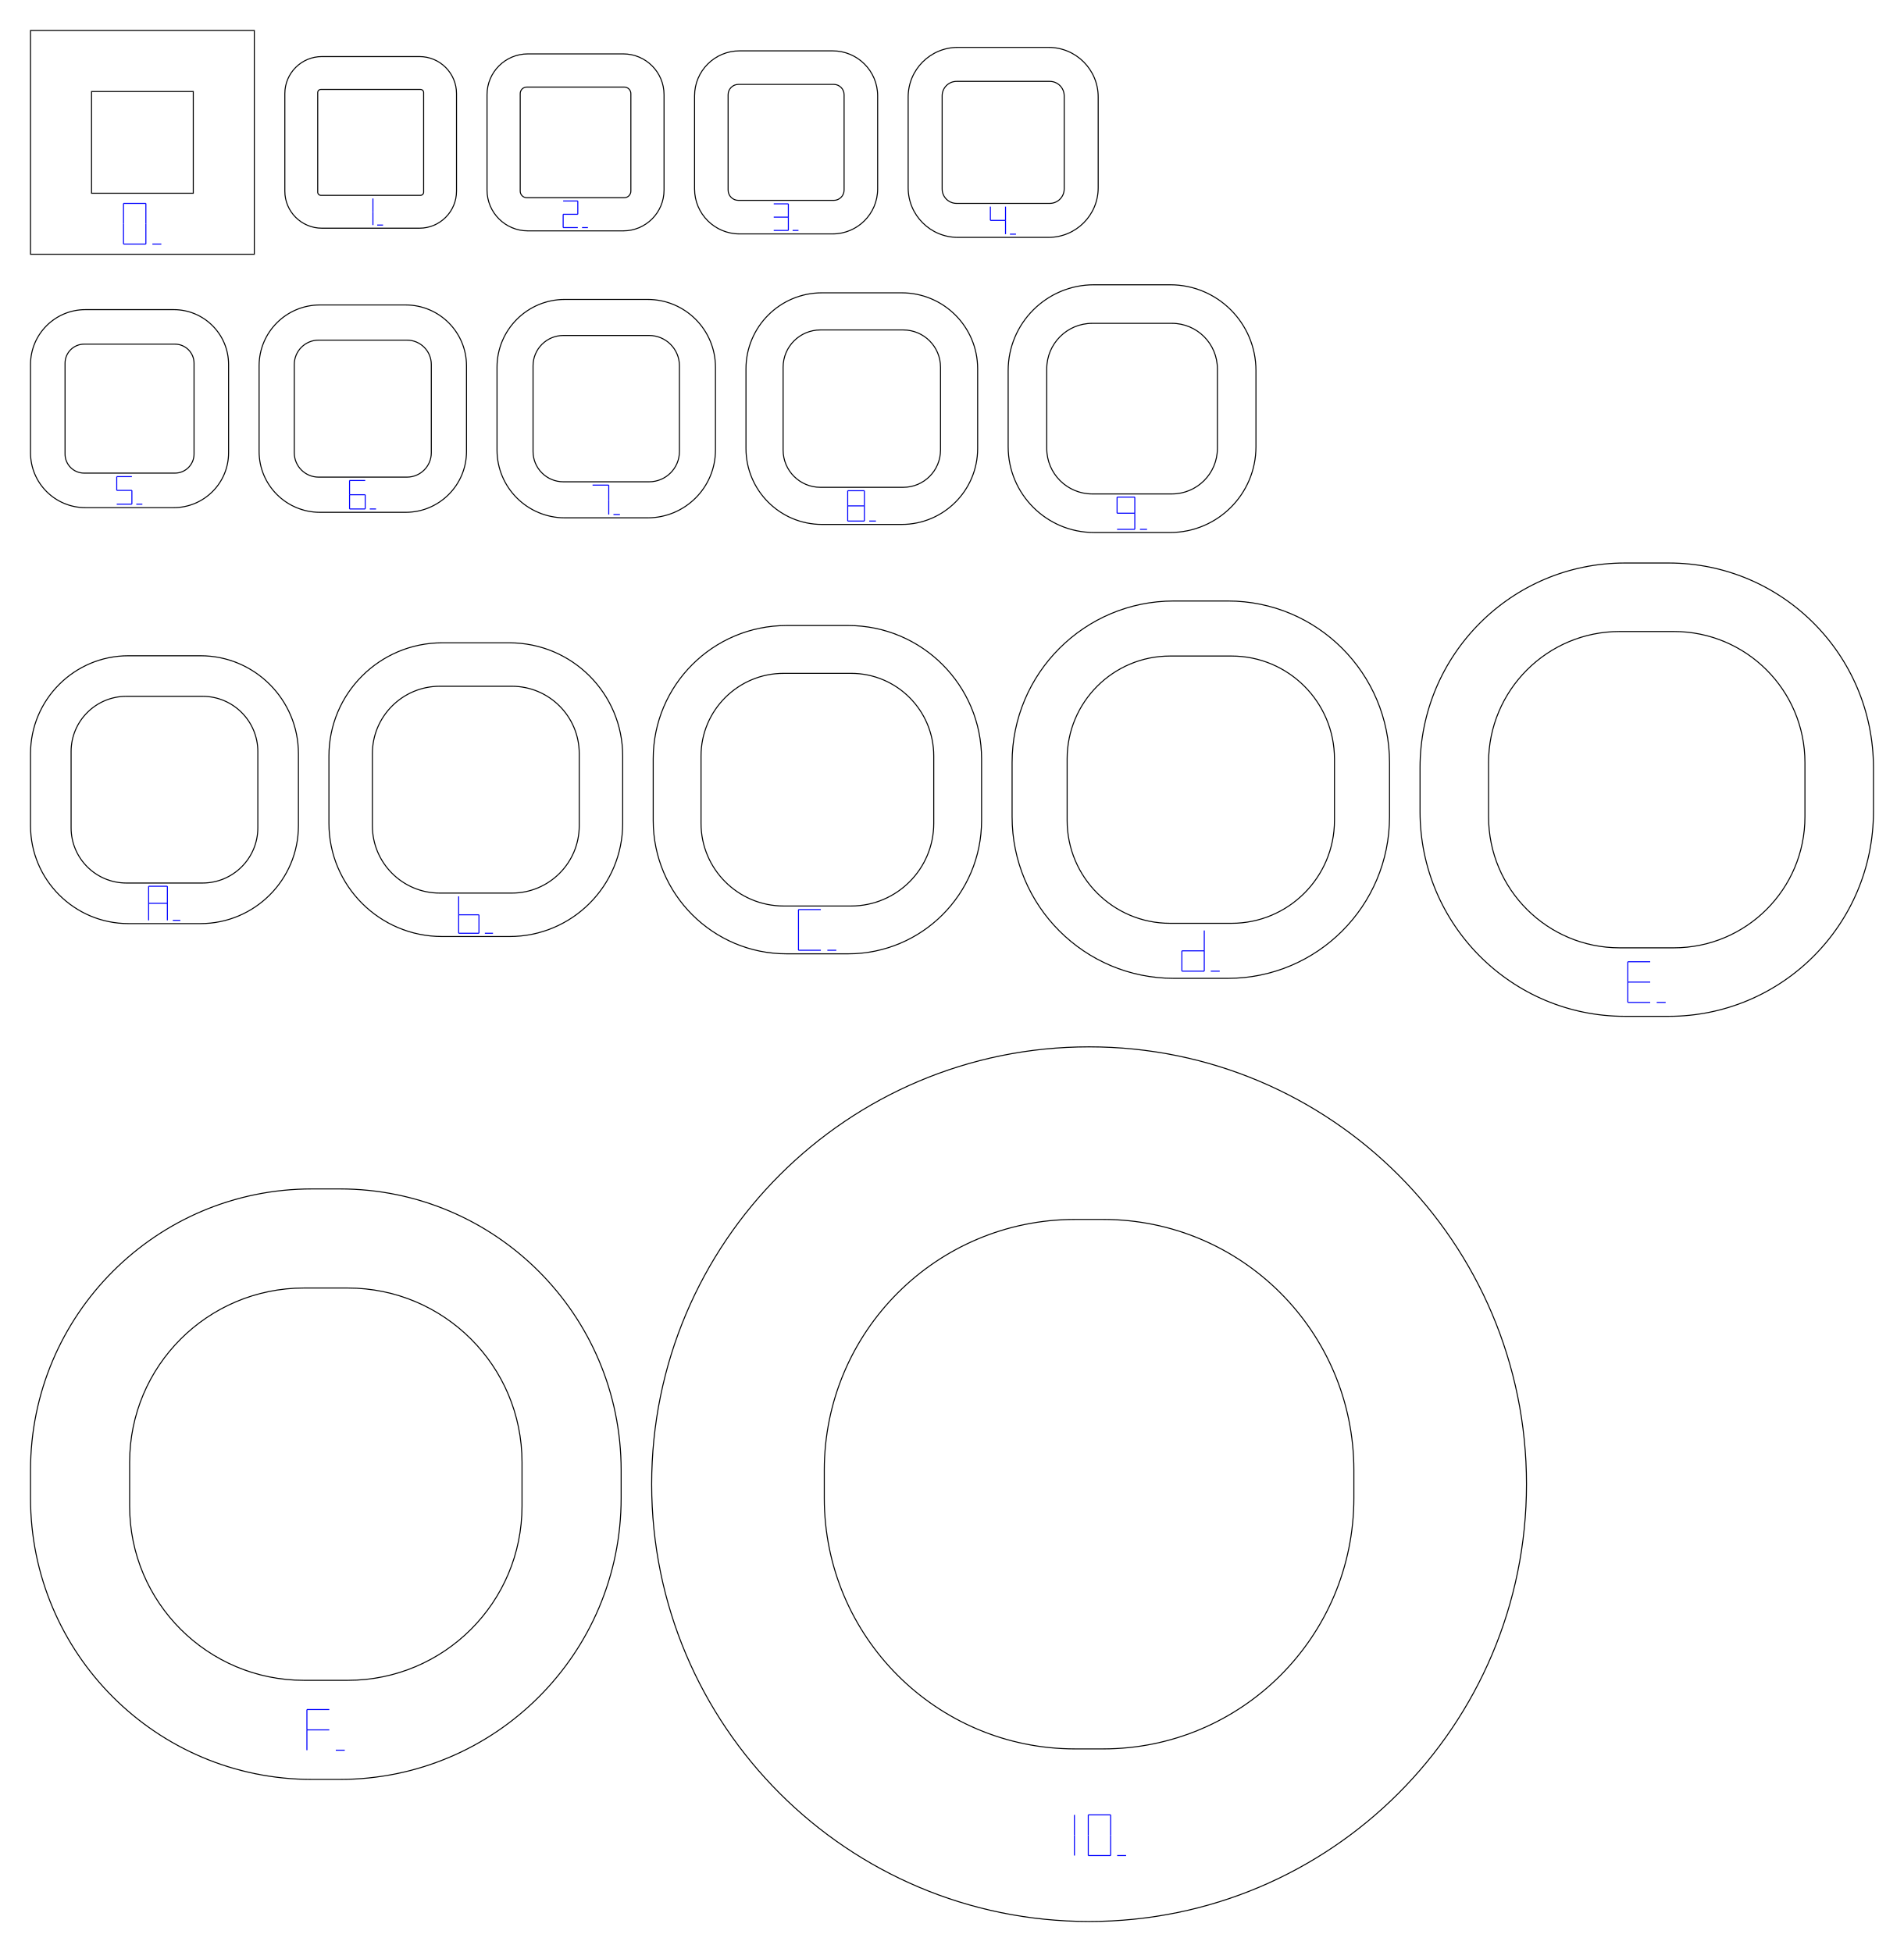
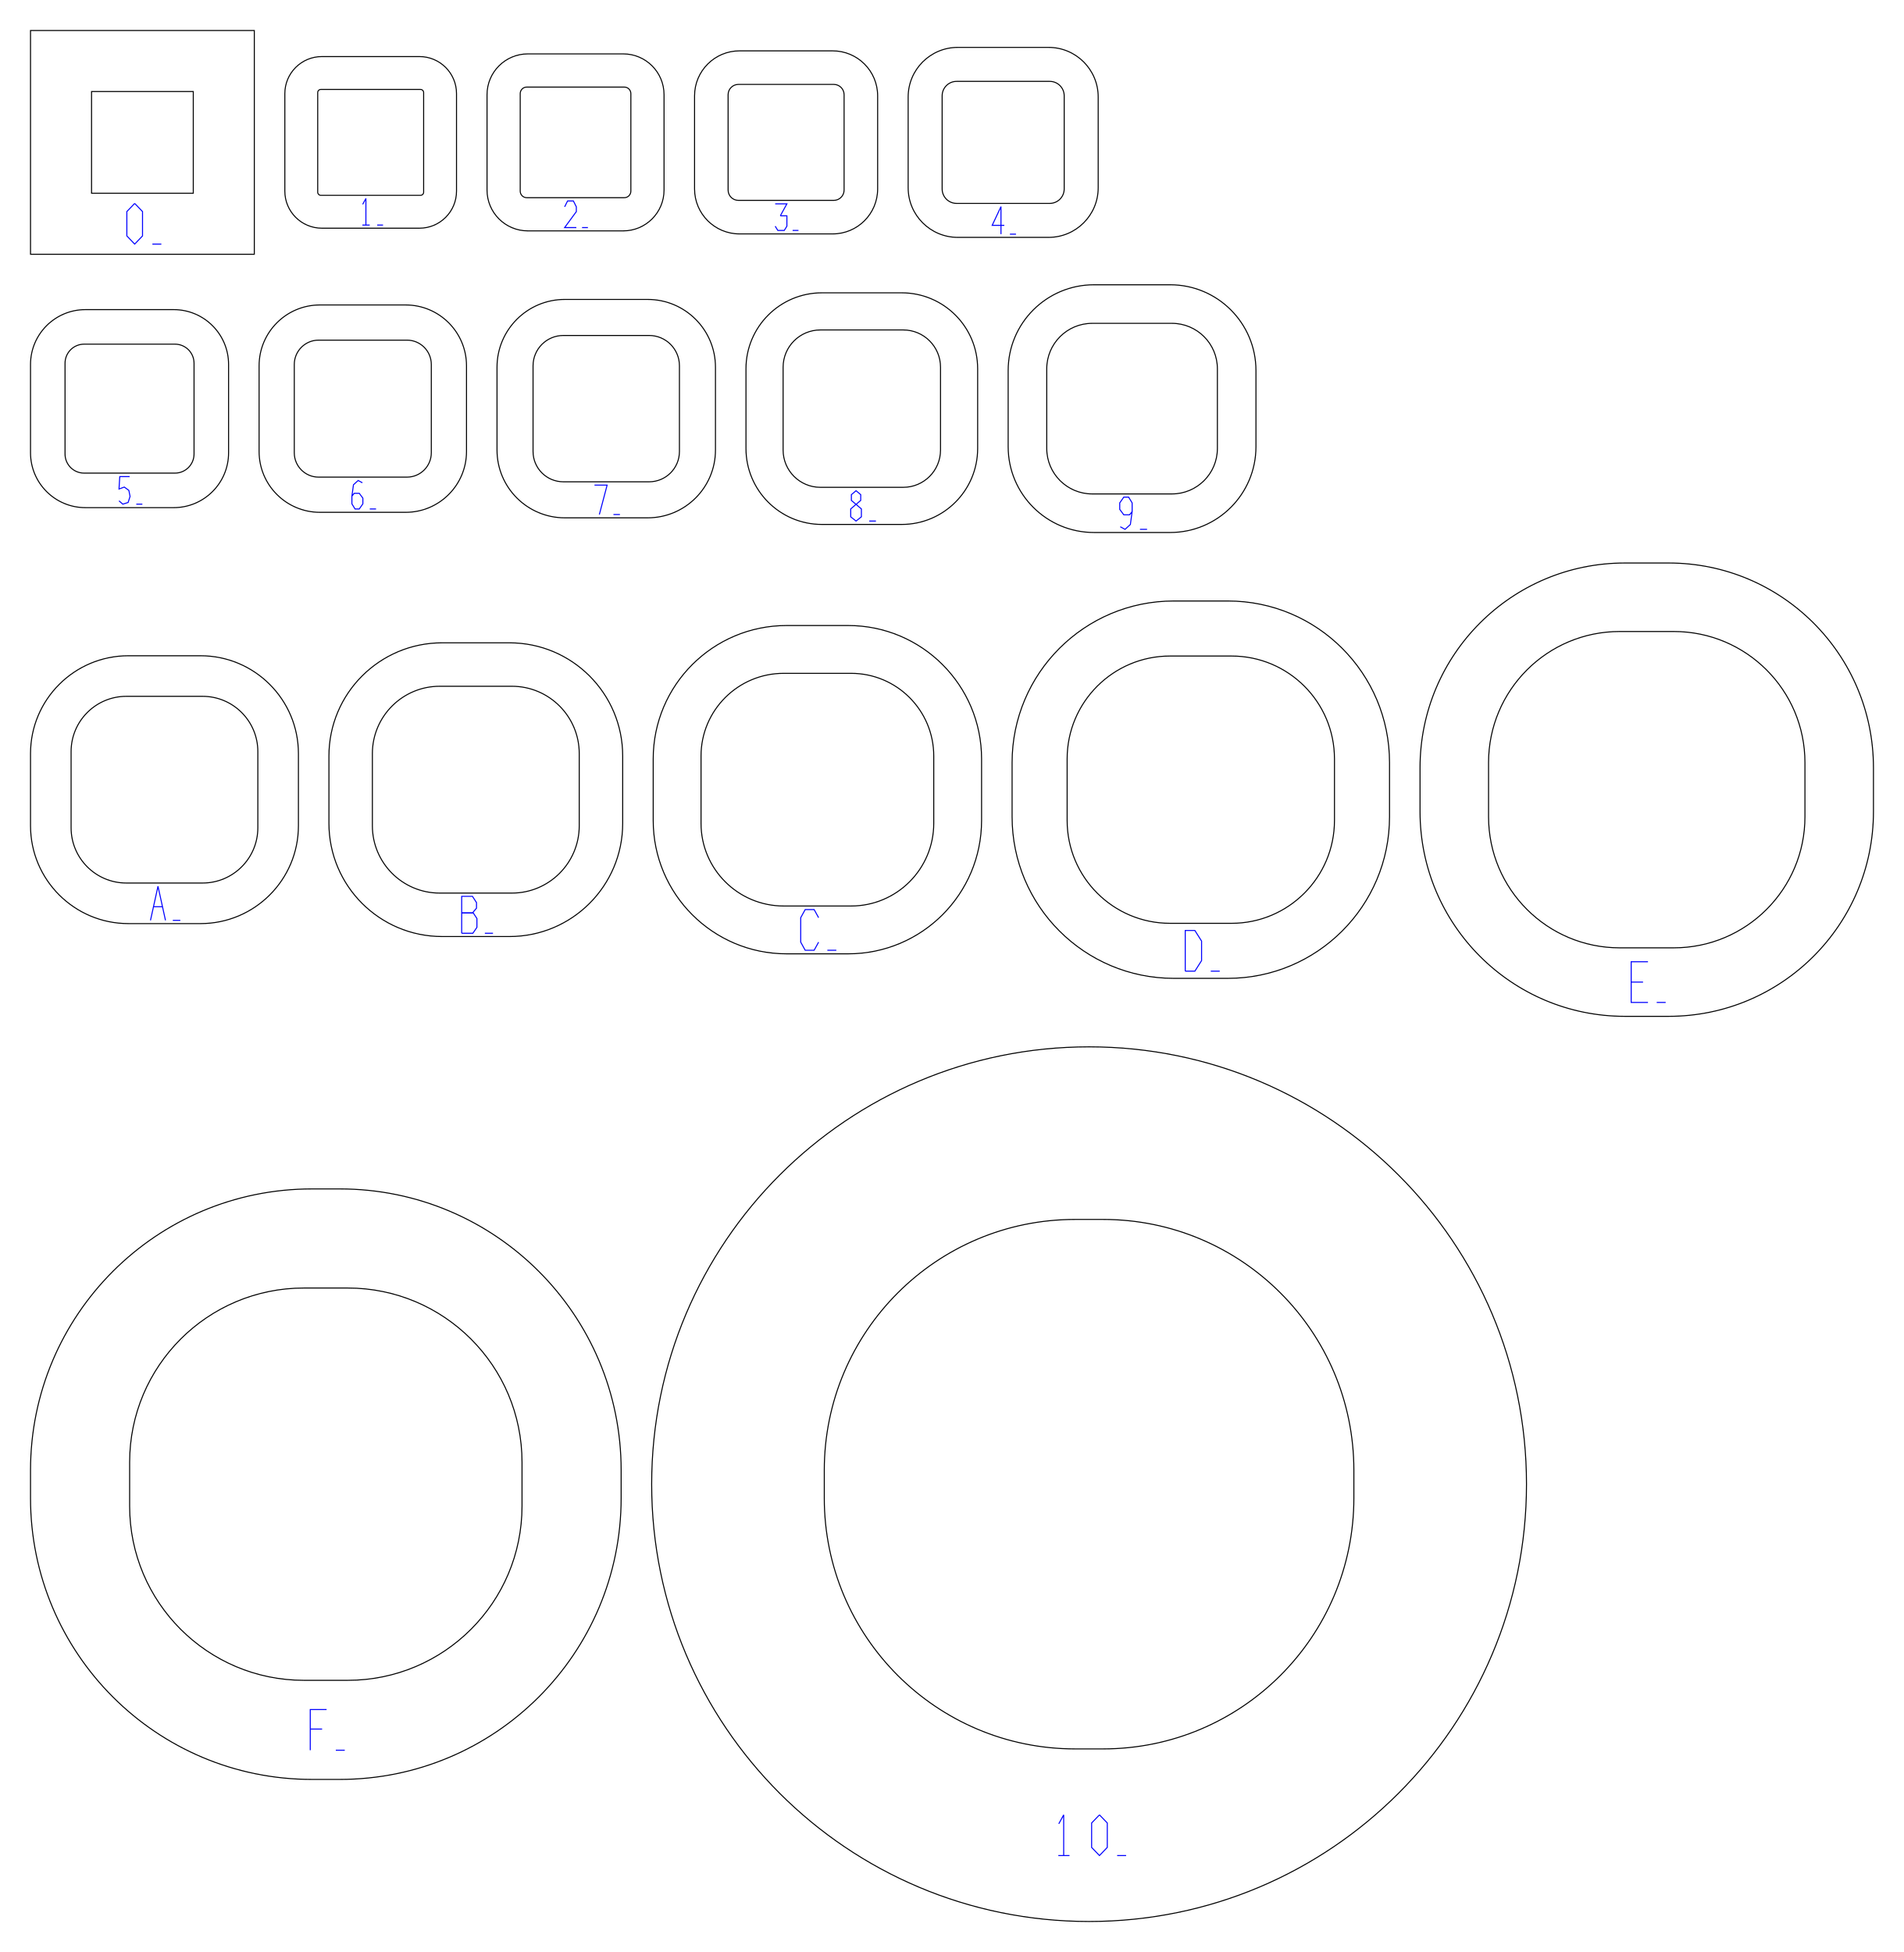
<svg xmlns="http://www.w3.org/2000/svg" width="187.168mm" height="191.931mm" viewBox="0 0 187.168 191.931">
  <g id="ring-numbers" fill="none" stroke="#0000ff" stroke-width="0.1">
-     <path d="M 12.14,20 L 14.34,20" />
-     <path d="M 14.34,20 L 14.34,22" />
-     <path d="M 14.34,22 L 14.34,24" />
-     <path d="M 12.14,24 L 14.34,24" />
-     <path d="M 12.14,22 L 12.14,24" />
-     <path d="M 12.14,20 L 12.14,22" />
+     <path d="M 13.24,20 L 14.01,20.8 L 14.01,23.2 L 13.24,24 L 12.47,23.2 L 12.47,20.8 L 13.24,20" />
    <path d="M 14.98,24 L 15.86,24" />
-     <path d="M 36.661,19.515 L 36.661,20.822" />
-     <path d="M 36.661,20.822 L 36.661,22.13" />
+     <path d="M 35.654,20.09 L 35.97,19.515 L 35.97,22.13" />
+     <path d="M 35.625,22.13 L 36.344,22.13" />
    <path d="M 37.079,22.13 L 37.654,22.13" />
-     <path d="M 55.361,19.762 L 56.8,19.762" />
-     <path d="M 56.8,19.762 L 56.8,21.07" />
-     <path d="M 55.361,21.07 L 56.8,21.07" />
-     <path d="M 55.361,21.07 L 55.361,22.377" />
-     <path d="M 55.361,22.377 L 56.8,22.377" />
+     <path d="M 55.505,20.337 L 55.793,19.762 L 56.368,19.762 L 56.656,20.337 L 56.656,20.808 L 55.505,22.377 L 56.656,22.377" />
    <path d="M 57.218,22.377 L 57.793,22.377" />
-     <path d="M 76.061,20.042 L 77.499,20.042" />
-     <path d="M 77.499,20.042 L 77.499,21.35" />
-     <path d="M 76.061,21.35 L 77.499,21.35" />
-     <path d="M 77.499,21.35 L 77.499,22.657" />
-     <path d="M 76.061,22.657 L 77.499,22.657" />
+     <path d="M 76.204,20.042 L 77.355,20.042 L 76.708,21.219" />
+     <path d="M 76.708,21.219 L 77.355,21.219 L 77.355,22.239 L 77.096,22.657 L 76.463,22.657 L 76.204,22.239" />
    <path d="M 77.918,22.657 L 78.493,22.657" />
-     <path d="M 97.357,20.316 L 97.357,21.67" />
-     <path d="M 97.357,21.67 L 98.847,21.67" />
-     <path d="M 98.847,20.316 L 98.847,21.67" />
-     <path d="M 98.847,21.67 L 98.847,23.023" />
+     <path d="M 98.4,23.023 L 98.4,20.316 L 97.536,22.157 L 98.727,22.157" />
    <path d="M 99.28,23.023 L 99.875,23.023" />
-     <path d="M 11.476,46.863 L 12.965,46.863" />
-     <path d="M 11.476,46.863 L 11.476,48.217" />
-     <path d="M 11.476,48.217 L 12.965,48.217" />
-     <path d="M 12.965,48.217 L 12.965,49.571" />
-     <path d="M 11.476,49.571 L 12.965,49.571" />
+     <path d="M 12.742,46.863 L 11.774,46.863 L 11.699,48.082 L 12.22,47.892 L 12.667,48.217 L 12.786,48.813 L 12.593,49.408 L 12.072,49.571 L 11.699,49.246" />
    <path d="M 13.398,49.571 L 13.994,49.571" />
-     <path d="M 34.362,47.244 L 35.902,47.244" />
-     <path d="M 34.362,47.244 L 34.362,48.644" />
-     <path d="M 34.362,48.644 L 35.902,48.644" />
-     <path d="M 34.362,48.644 L 34.362,50.044" />
-     <path d="M 35.902,48.644 L 35.902,50.044" />
-     <path d="M 34.362,50.044 L 35.902,50.044" />
+     <path d="M 35.625,47.468 L 35.209,47.244 L 34.747,47.664 L 34.593,48.784 L 34.593,49.54 L 34.901,50.044 L 35.317,50.044 L 35.671,49.54 L 35.671,48.98 L 35.317,48.504 L 34.824,48.504 L 34.593,48.784" />
    <path d="M 36.35,50.044 L 36.966,50.044" />
-     <path d="M 58.251,47.699 L 59.842,47.699" />
-     <path d="M 59.842,47.699 L 59.842,49.145" />
-     <path d="M 59.842,49.145 L 59.842,50.591" />
+     <path d="M 58.442,47.699 L 59.683,47.699 L 58.919,50.591" />
    <path d="M 60.305,50.591 L 60.941,50.591" />
-     <path d="M 83.332,48.249 L 84.974,48.249" />
-     <path d="M 84.974,48.249 L 84.974,49.741" />
-     <path d="M 84.974,49.741 L 84.974,51.234" />
-     <path d="M 83.332,51.234 L 84.974,51.234" />
-     <path d="M 83.332,49.741 L 83.332,51.234" />
-     <path d="M 83.332,48.249 L 83.332,49.741" />
-     <path d="M 83.332,49.741 L 84.974,49.741" />
+     <path d="M 84.153,49.592 L 83.694,49.204 L 83.694,48.637 L 84.153,48.249 L 84.613,48.637 L 84.613,49.204 L 84.153,49.592 L 83.628,50.04 L 83.628,50.816 L 84.153,51.234 L 84.678,50.816 L 84.678,50.04 L 84.153,49.592" />
    <path d="M 85.451,51.234 L 86.108,51.234" />
-     <path d="M 109.813,48.878 L 111.556,48.878" />
-     <path d="M 111.556,48.878 L 111.556,50.462" />
-     <path d="M 111.556,50.462 L 111.556,52.047" />
-     <path d="M 109.813,48.878 L 109.813,50.462" />
-     <path d="M 109.813,50.462 L 111.556,50.462" />
-     <path d="M 109.813,52.047 L 111.556,52.047" />
+     <path d="M 110.127,51.793 L 110.597,52.047 L 111.12,51.572 L 111.294,50.304 L 111.294,49.448 L 110.946,48.878 L 110.475,48.878 L 110.074,49.448 L 110.074,50.082 L 110.475,50.621 L 111.033,50.621 L 111.294,50.304" />
    <path d="M 112.063,52.047 L 112.76,52.047" />
-     <path d="M 14.608,87.141 L 16.453,87.141" />
-     <path d="M 16.453,87.141 L 16.453,88.819" />
-     <path d="M 16.453,88.819 L 16.453,90.495" />
-     <path d="M 14.608,88.819 L 14.608,90.495" />
-     <path d="M 14.608,87.141 L 14.608,88.819" />
-     <path d="M 14.608,88.819 L 16.453,88.819" />
+     <path d="M 14.793,90.495 L 15.531,87.141 L 16.268,90.495" />
+     <path d="M 15.088,89.154 L 15.973,89.154" />
    <path d="M 16.989,90.495 L 17.727,90.495" />
-     <path d="M 45.086,88.133 L 45.086,89.948" />
-     <path d="M 45.086,89.948 L 47.083,89.948" />
-     <path d="M 45.086,89.948 L 45.086,91.763" />
-     <path d="M 47.083,89.948 L 47.083,91.763" />
-     <path d="M 45.086,91.763 L 47.083,91.763" />
+     <path d="M 45.386,91.763 L 45.386,88.133 L 46.444,88.133 L 46.843,88.75 L 46.843,89.295 L 46.444,89.767 L 45.386,89.767" />
+     <path d="M 45.386,89.767 L 46.524,89.767 L 46.883,90.311 L 46.883,91.183 L 46.484,91.763 L 45.386,91.763" />
    <path d="M 47.664,91.763 L 48.463,91.763" />
-     <path d="M 78.493,89.434 L 80.693,89.434" />
-     <path d="M 78.493,89.434 L 78.493,91.434" />
-     <path d="M 78.493,91.434 L 78.493,93.434" />
-     <path d="M 78.493,93.434 L 80.693,93.434" />
+     <path d="M 80.473,90.234 L 80.033,89.434 L 79.153,89.434 L 78.713,90.234 L 78.713,92.634 L 79.153,93.434 L 80.033,93.434 L 80.473,92.634" />
    <path d="M 81.333,93.434 L 82.213,93.434" />
-     <path d="M 118.384,91.49 L 118.384,93.49" />
-     <path d="M 116.184,93.49 L 118.384,93.49" />
-     <path d="M 118.384,93.49 L 118.384,95.49" />
-     <path d="M 116.184,95.49 L 118.384,95.49" />
-     <path d="M 116.184,93.49 L 116.184,95.49" />
+     <path d="M 116.514,95.49 L 116.514,91.49 L 117.46,91.49 L 118.12,92.531 L 118.12,94.451 L 117.46,95.49 L 116.514,95.49" />
    <path d="M 119.024,95.49 L 119.904,95.49" />
-     <path d="M 160.022,94.564 L 162.222,94.564" />
-     <path d="M 160.022,94.564 L 160.022,96.564" />
-     <path d="M 160.022,96.564 L 162.222,96.564" />
-     <path d="M 160.022,96.564 L 160.022,98.564" />
-     <path d="M 160.022,98.564 L 162.222,98.564" />
+     <path d="M 162.002,94.564 L 160.352,94.564 L 160.352,98.564 L 162.002,98.564" />
+     <path d="M 160.352,96.564 L 161.518,96.564" />
    <path d="M 162.862,98.564 L 163.742,98.564" />
-     <path d="M 30.171,168.09 L 32.37,168.09" />
-     <path d="M 30.171,168.09 L 30.171,170.09" />
-     <path d="M 30.171,170.09 L 32.37,170.09" />
-     <path d="M 30.171,170.09 L 30.171,172.09" />
+     <path d="M 32.106,168.09 L 30.5,168.09 L 30.5,172.09" />
+     <path d="M 30.5,170.01 L 31.666,170.01" />
    <path d="M 33.011,172.09 L 33.891,172.09" />
-     <path d="M 105.621,178.447 L 105.621,180.447" />
-     <path d="M 105.621,180.447 L 105.621,182.447" />
-     <path d="M 106.981,178.447 L 109.181,178.447" />
-     <path d="M 109.181,178.447 L 109.181,180.447" />
-     <path d="M 109.181,180.447 L 109.181,182.447" />
-     <path d="M 106.981,182.447 L 109.181,182.447" />
-     <path d="M 106.981,180.447 L 106.981,182.447" />
-     <path d="M 106.981,178.447 L 106.981,180.447" />
+     <path d="M 104.081,179.327 L 104.565,178.447 L 104.565,182.447" />
+     <path d="M 104.037,182.447 L 105.137,182.447" />
+     <path d="M 108.081,178.447 L 108.851,179.247 L 108.851,181.647 L 108.081,182.447 L 107.311,181.647 L 107.311,179.247 L 108.081,178.447" />
    <path d="M 109.821,182.447 L 110.701,182.447" />
  </g>
  <g fill="none" stroke="#000000" stroke-width="0.1">
    <path d="M 3,3 H 25 V 25 H 3 Z M 9,9 H 19 V 19 H 9 Z" />
    <path d="M 31.644,5.562 H 41.233 A 3.644,3.644 0 0 1 44.877,9.206 V 18.794 A 3.644,3.644 0 0 1 41.233,22.438 H 31.644 A 3.644,3.644 0 0 1 28,18.794 V 9.206 A 3.644,3.644 0 0 1 31.644,5.562 Z M 31.54,8.794 H 41.336 A 0.308,0.308 0 0 1 41.645,9.102 V 18.898 A 0.308,0.308 0 0 1 41.336,19.206 H 31.54 A 0.308,0.308 0 0 1 31.232,18.898 V 9.102 A 0.308,0.308 0 0 1 31.54,8.794 Z" />
    <path d="M 51.889,5.299 H 61.265 A 4.013,4.013 0 0 1 65.278,9.312 V 18.688 A 4.013,4.013 0 0 1 61.265,22.701 H 51.889 A 4.013,4.013 0 0 1 47.877,18.688 V 9.312 A 4.013,4.013 0 0 1 51.889,5.299 Z M 51.783,8.562 H 61.372 A 0.644,0.644 0 0 1 62.016,9.206 V 18.794 A 0.644,0.644 0 0 1 61.372,19.438 H 51.783 A 0.644,0.644 0 0 1 51.139,18.794 V 9.206 A 0.644,0.644 0 0 1 51.783,8.562 Z" />
    <path d="M 72.699,5.001 H 81.855 A 4.421,4.421 0 0 1 86.276,9.422 V 18.578 A 4.421,4.421 0 0 1 81.855,22.999 H 72.699 A 4.421,4.421 0 0 1 68.278,18.578 V 9.422 A 4.421,4.421 0 0 1 72.699,5.001 Z M 72.589,8.299 H 81.965 A 1.013,1.013 0 0 1 82.978,9.312 V 18.688 A 1.013,1.013 0 0 1 81.965,19.701 H 72.589 A 1.013,1.013 0 0 1 71.576,18.688 V 9.312 A 1.013,1.013 0 0 1 72.589,8.299 Z" />
    <path d="M 94.153,4.66 H 103.08 A 4.877,4.877 0 0 1 107.957,9.537 V 18.463 A 4.877,4.877 0 0 1 103.08,23.34 H 94.153 A 4.877,4.877 0 0 1 89.276,18.463 V 9.537 A 4.877,4.877 0 0 1 94.153,4.66 Z M 94.038,8.001 H 103.195 A 1.421,1.421 0 0 1 104.615,9.422 V 18.578 A 1.421,1.421 0 0 1 103.195,19.999 H 94.038 A 1.421,1.421 0 0 1 92.617,18.578 V 9.422 A 1.421,1.421 0 0 1 94.038,8.001 Z" />
    <path d="M 8.393,30.444 H 17.077 A 5.393,5.393 0 0 1 22.47,35.837 V 44.521 A 5.393,5.393 0 0 1 17.077,49.914 H 8.393 A 5.393,5.393 0 0 1 3,44.521 V 35.837 A 5.393,5.393 0 0 1 8.393,30.444 Z M 8.271,33.839 H 17.198 A 1.877,1.877 0 0 1 19.075,35.716 V 44.643 A 1.877,1.877 0 0 1 17.198,46.52 H 8.271 A 1.877,1.877 0 0 1 6.394,44.643 V 35.716 A 1.877,1.877 0 0 1 8.271,33.839 Z" />
    <path d="M 31.452,29.985 H 39.877 A 5.982,5.982 0 0 1 45.859,35.967 V 44.392 A 5.982,5.982 0 0 1 39.877,50.374 H 31.452 A 5.982,5.982 0 0 1 25.47,44.392 V 35.967 A 5.982,5.982 0 0 1 31.452,29.985 Z M 31.322,33.444 H 40.007 A 2.393,2.393 0 0 1 42.399,35.837 V 44.521 A 2.393,2.393 0 0 1 40.007,46.914 H 31.322 A 2.393,2.393 0 0 1 28.929,44.521 V 35.837 A 2.393,2.393 0 0 1 31.322,33.444 Z" />
    <path d="M 55.524,29.442 H 63.668 A 6.665,6.665 0 0 1 70.333,36.107 V 44.252 A 6.665,6.665 0 0 1 63.668,50.916 H 55.524 A 6.665,6.665 0 0 1 48.859,44.252 V 36.107 A 6.665,6.665 0 0 1 55.524,29.442 Z M 55.383,32.985 H 63.809 A 2.982,2.982 0 0 1 66.791,35.967 V 44.392 A 2.982,2.982 0 0 1 63.809,47.374 H 55.383 A 2.982,2.982 0 0 1 52.401,44.392 V 35.967 A 2.982,2.982 0 0 1 55.383,32.985 Z" />
    <path d="M 80.803,28.792 H 88.638 A 7.469,7.469 0 0 1 96.107,36.262 V 44.097 A 7.469,7.469 0 0 1 88.638,51.566 H 80.803 A 7.469,7.469 0 0 1 73.333,44.097 V 36.262 A 7.469,7.469 0 0 1 80.803,28.792 Z M 80.648,32.442 H 88.793 A 3.665,3.665 0 0 1 92.457,36.107 V 44.252 A 3.665,3.665 0 0 1 88.793,47.916 H 80.648 A 3.665,3.665 0 0 1 76.983,44.252 V 36.107 A 3.665,3.665 0 0 1 80.648,32.442 Z" />
    <path d="M 107.542,28 H 115.031 A 8.435,8.435 0 0 1 123.466,36.435 V 43.923 A 8.435,8.435 0 0 1 115.031,52.358 H 107.542 A 8.435,8.435 0 0 1 99.107,43.923 V 36.435 A 8.435,8.435 0 0 1 107.542,28 Z M 107.369,31.792 H 115.204 A 4.469,4.469 0 0 1 119.674,36.262 V 44.097 A 4.469,4.469 0 0 1 115.204,48.566 H 107.369 A 4.469,4.469 0 0 1 102.9,44.097 V 36.262 A 4.469,4.469 0 0 1 107.369,31.792 Z" />
    <path d="M 12.623,64.477 H 19.713 A 9.623,9.623 0 0 1 29.336,74.1 V 81.19 A 9.623,9.623 0 0 1 19.713,90.813 H 12.623 A 9.623,9.623 0 0 1 3,81.19 V 74.1 A 9.623,9.623 0 0 1 12.623,64.477 Z M 12.424,68.466 H 19.912 A 5.435,5.435 0 0 1 25.347,73.901 V 81.389 A 5.435,5.435 0 0 1 19.912,86.824 H 12.424 A 5.435,5.435 0 0 1 6.989,81.389 V 73.901 A 5.435,5.435 0 0 1 12.424,68.466 Z" />
    <path d="M 43.463,63.206 H 50.086 A 11.127,11.127 0 0 1 61.213,74.334 V 80.956 A 11.127,11.127 0 0 1 50.086,92.084 H 43.463 A 11.127,11.127 0 0 1 32.336,80.956 V 74.334 A 11.127,11.127 0 0 1 43.463,63.206 Z M 43.229,67.477 H 50.32 A 6.622,6.622 0 0 1 56.942,74.1 V 81.19 A 6.622,6.622 0 0 1 50.32,87.813 H 43.229 A 6.622,6.622 0 0 1 36.606,81.19 V 74.1 A 6.622,6.622 0 0 1 43.229,67.477 Z" />
    <path d="M 77.327,61.505 H 83.378 A 13.114,13.114 0 0 1 96.493,74.619 V 80.671 A 13.114,13.114 0 0 1 83.378,93.785 H 77.327 A 13.114,13.114 0 0 1 64.213,80.671 V 74.619 A 13.114,13.114 0 0 1 77.327,61.505 Z M 77.042,66.206 H 83.664 A 8.127,8.127 0 0 1 91.791,74.334 V 80.956 A 8.127,8.127 0 0 1 83.664,89.084 H 77.042 A 8.127,8.127 0 0 1 68.914,80.956 V 74.334 A 8.127,8.127 0 0 1 77.042,66.206 Z" />
    <path d="M 115.384,59.093 H 120.704 A 15.891,15.891 0 0 1 136.596,74.985 V 80.305 A 15.891,15.891 0 0 1 120.704,96.196 H 115.384 A 15.891,15.891 0 0 1 99.493,80.305 V 74.985 A 15.891,15.891 0 0 1 115.384,59.093 Z M 115.018,64.505 H 121.07 A 10.114,10.114 0 0 1 131.184,74.619 V 80.671 A 10.114,10.114 0 0 1 121.07,90.785 H 115.018 A 10.114,10.114 0 0 1 104.904,80.671 V 74.619 A 10.114,10.114 0 0 1 115.018,64.505 Z" />
    <path d="M 159.725,55.358 H 164.039 A 20.129,20.129 0 0 1 184.168,75.488 V 79.802 A 20.129,20.129 0 0 1 164.039,99.931 H 159.725 A 20.129,20.129 0 0 1 139.596,79.802 V 75.488 A 20.129,20.129 0 0 1 159.725,55.358 Z M 159.222,62.093 H 164.542 A 12.891,12.891 0 0 1 177.434,74.985 V 80.305 A 12.891,12.891 0 0 1 164.542,93.196 H 159.222 A 12.891,12.891 0 0 1 146.331,80.305 V 74.985 A 12.891,12.891 0 0 1 159.222,62.093 Z" />
    <path d="M 30.66,116.901 H 33.401 A 27.66,27.66 0 0 1 61.061,144.561 V 147.301 A 27.66,27.66 0 0 1 33.401,174.962 H 30.66 A 27.66,27.66 0 0 1 3,147.301 V 144.561 A 27.66,27.66 0 0 1 30.66,116.901 Z M 29.873,126.645 H 34.188 A 17.129,17.129 0 0 1 51.317,143.774 V 148.088 A 17.129,17.129 0 0 1 34.188,165.218 H 29.873 A 17.129,17.129 0 0 1 12.744,148.088 V 143.774 A 17.129,17.129 0 0 1 29.873,126.645 Z" />
    <path d="M 107.061,102.931 A 43,43 0 0 1 150.061,145.931 A 43,43 0 0 1 107.061,188.931 A 43,43 0 0 1 64.061,145.931 A 43,43 0 0 1 107.061,102.931 Z M 105.691,119.901 H 108.431 A 24.66,24.66 0 0 1 133.091,144.561 V 147.301 A 24.66,24.66 0 0 1 108.431,171.962 H 105.691 A 24.66,24.66 0 0 1 81.031,147.301 V 144.561 A 24.66,24.66 0 0 1 105.691,119.901 Z" />
  </g>
</svg>
